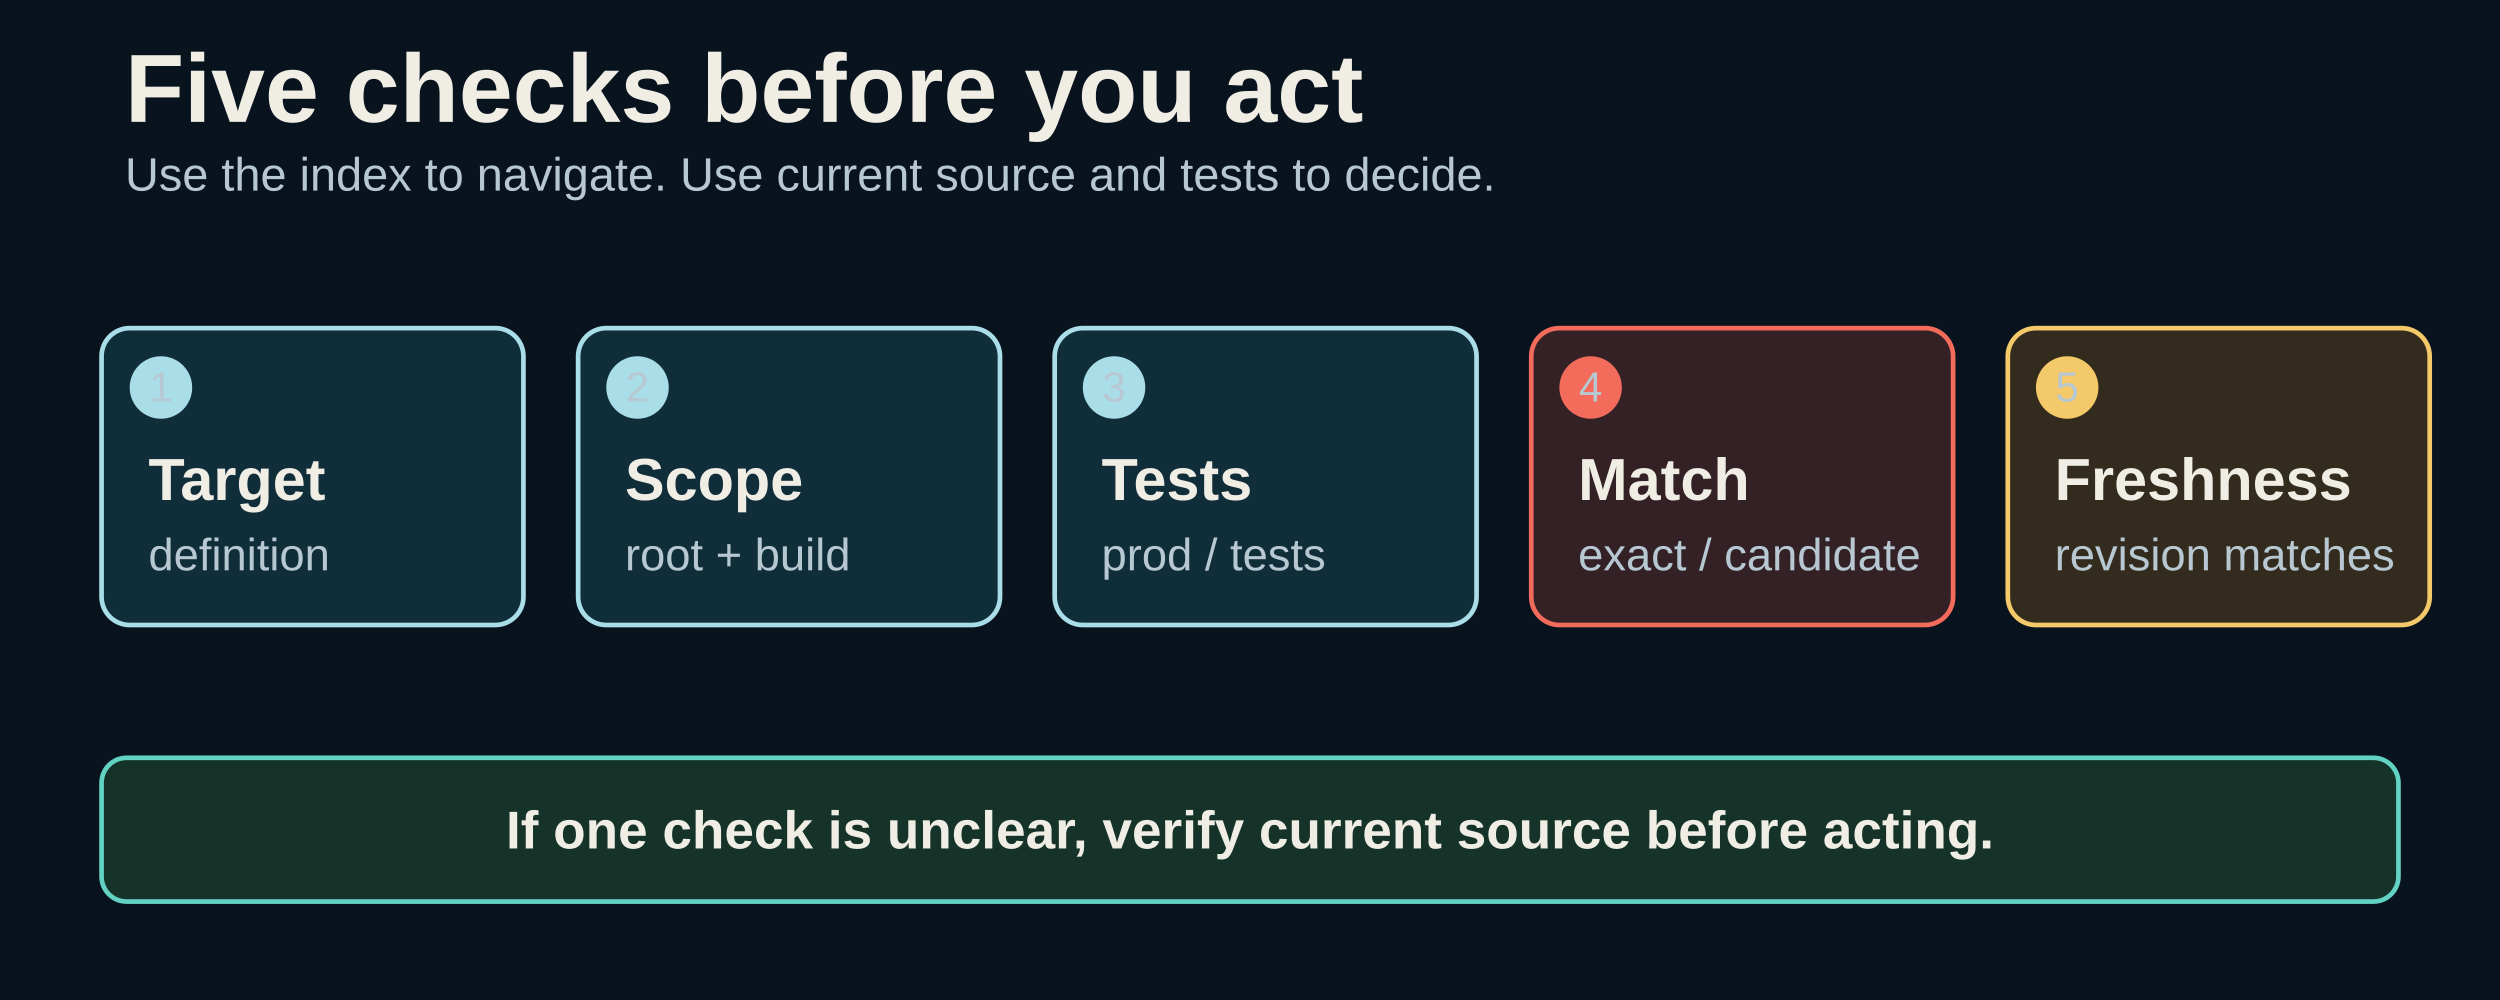
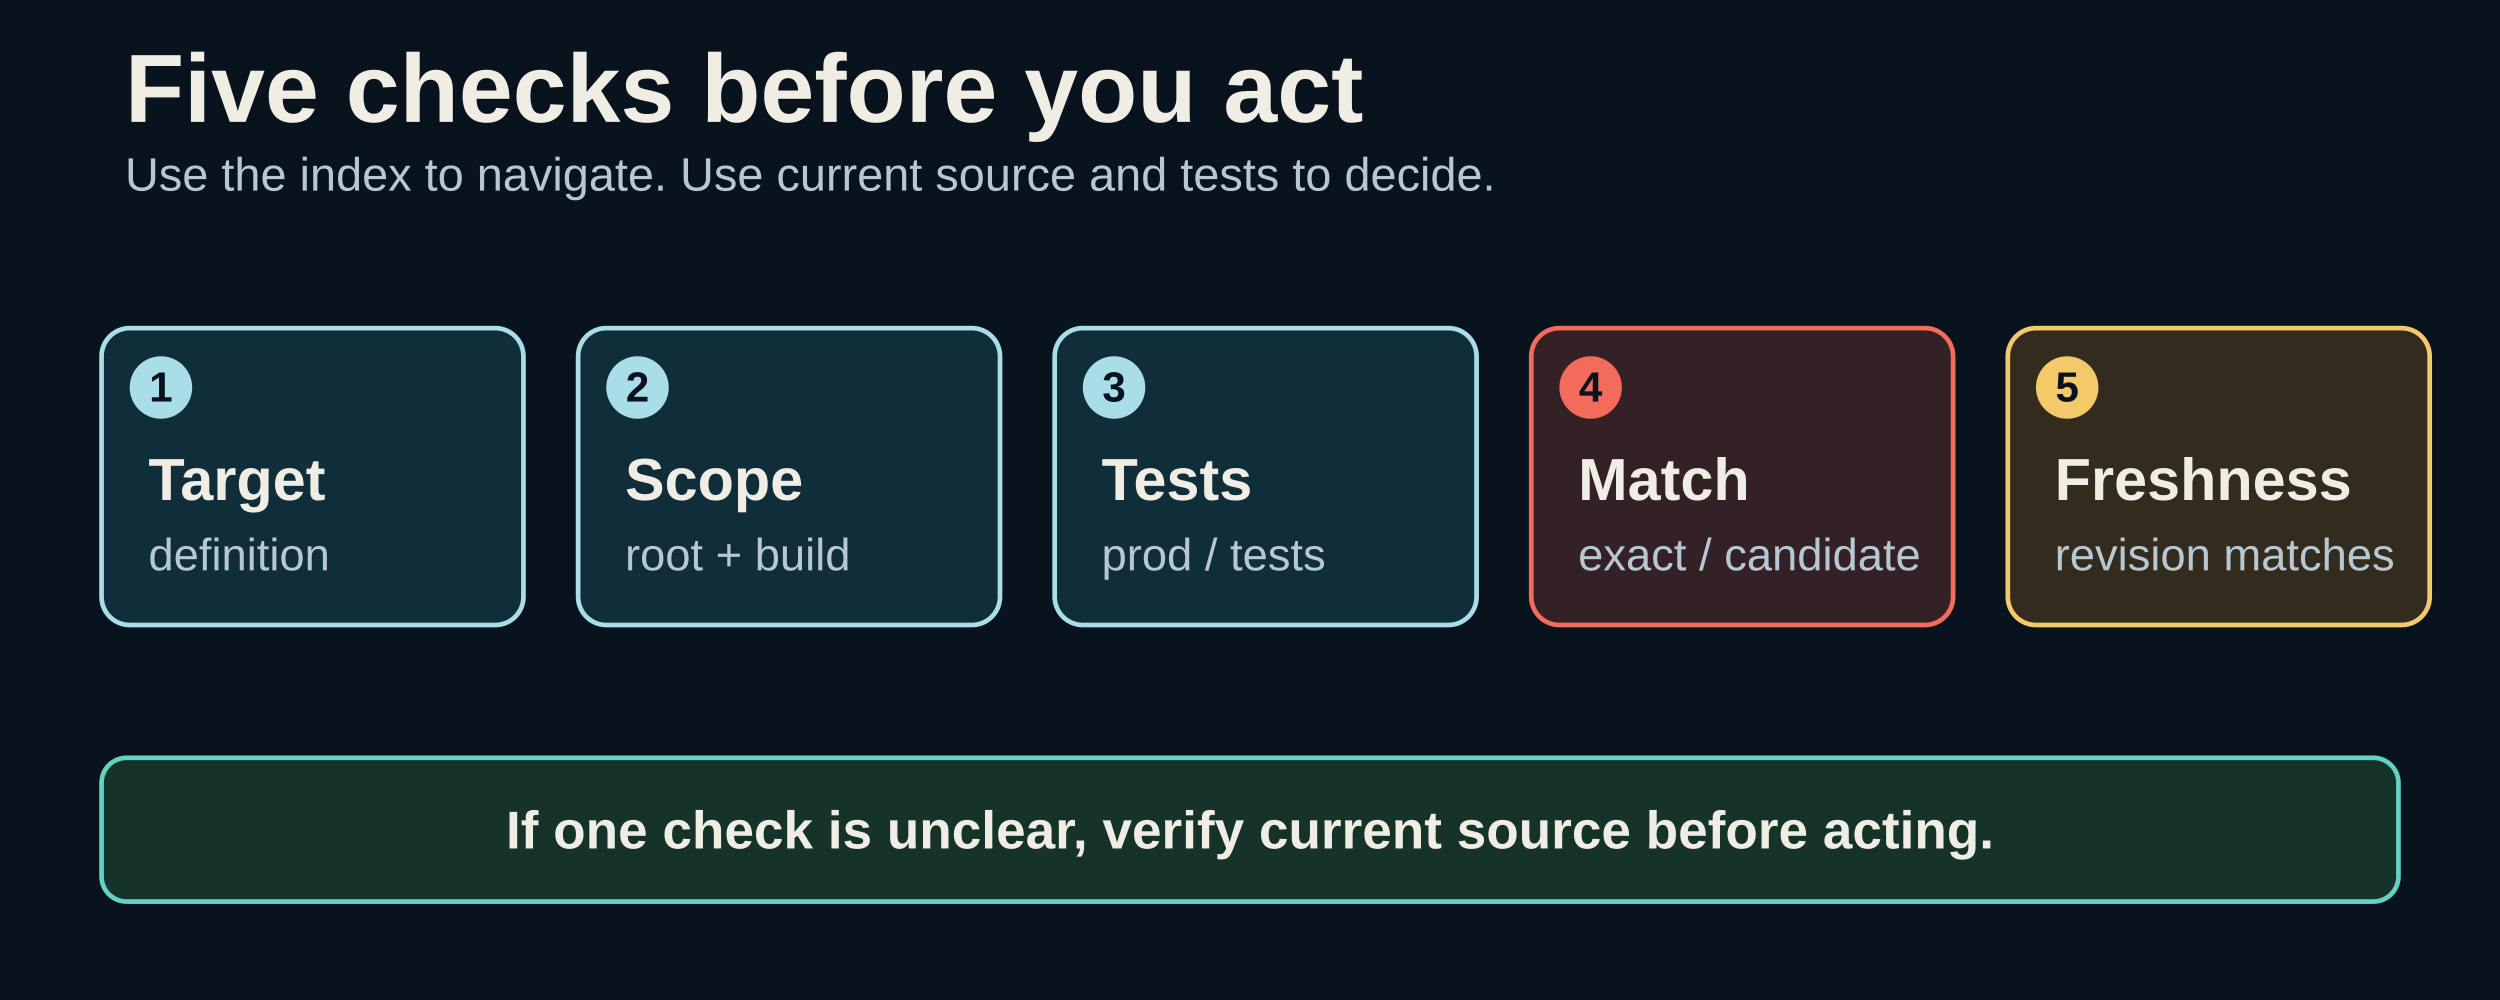
<svg xmlns="http://www.w3.org/2000/svg" width="1600" height="640" viewBox="0 0 1600 640" role="img" aria-labelledby="title desc">
  <defs>
    <marker id="arrow" markerWidth="10" markerHeight="10" refX="9" refY="5" orient="auto">
      <path d="M0,0 L10,5 L0,10 Z" fill="#A9DDE7" />
    </marker>
    <style>
      .title { font-family: Arial, Helvetica, sans-serif; font-size: 62px; font-weight: 700; fill: #F0EDE4; }
      .subtitle { font-family: Arial, Helvetica, sans-serif; font-size: 30px; font-weight: 400; fill: #B7C8D2; }
      .card-title { font-family: Arial, Helvetica, sans-serif; font-size: 38px; font-weight: 700; fill: #F0EDE4; }
      .card-body { font-family: Arial, Helvetica, sans-serif; font-size: 29px; font-weight: 400; fill: #B7C8D2; }
      .metric { font-family: Arial, Helvetica, sans-serif; font-size: 68px; font-weight: 700; fill: #F0EDE4; }
      .metric-small { font-family: Arial, Helvetica, sans-serif; font-size: 42px; font-weight: 700; fill: #F0EDE4; }
      .note { font-family: Arial, Helvetica, sans-serif; font-size: 34px; font-weight: 700; fill: #F0EDE4; }
-       .small-note { font-family: Arial, Helvetica, sans-serif; font-size: 27px; font-weight: 400; fill: #B7C8D2; }
+       .small-note { font-family: Arial, Helvetica, sans-serif; font-size: 27px; font-weight: 700; fill: #08131E; }
      .box { stroke-width: 3; }
      .arrow { fill: none; stroke: #A9DDE7; stroke-width: 4; marker-end: url(#arrow); }
      .rule { stroke: #577581; stroke-width: 2; }
    </style>
  </defs>
  <rect width="1600" height="640" fill="#08131E" />
  <text x="80" y="78" class="title" text-anchor="start">
    <tspan x="80">Five checks before you act</tspan>
  </text>
  <text x="80" y="122" class="subtitle" text-anchor="start">
    <tspan x="80">Use the index to navigate. Use current source and tests to decide.</tspan>
  </text>
  <rect x="65" y="210" width="270" height="190" rx="18" fill="#102D3A" stroke="#A9DDE7" class="box" />
  <circle cx="103" cy="248" r="20" fill="#A9DDE7" />
  <text x="103" y="257" class="small-note" text-anchor="middle">
    <tspan x="103">1</tspan>
  </text>
  <text x="95" y="320" class="card-title" text-anchor="start">
    <tspan x="95">Target</tspan>
  </text>
  <text x="95" y="365" class="card-body" text-anchor="start">
    <tspan x="95">definition</tspan>
  </text>
  <rect x="370" y="210" width="270" height="190" rx="18" fill="#102D3A" stroke="#A9DDE7" class="box" />
  <circle cx="408" cy="248" r="20" fill="#A9DDE7" />
  <text x="408" y="257" class="small-note" text-anchor="middle">
    <tspan x="408">2</tspan>
  </text>
  <text x="400" y="320" class="card-title" text-anchor="start">
    <tspan x="400">Scope</tspan>
  </text>
  <text x="400" y="365" class="card-body" text-anchor="start">
    <tspan x="400">root + build</tspan>
  </text>
  <rect x="675" y="210" width="270" height="190" rx="18" fill="#102D3A" stroke="#A9DDE7" class="box" />
  <circle cx="713" cy="248" r="20" fill="#A9DDE7" />
  <text x="713" y="257" class="small-note" text-anchor="middle">
    <tspan x="713">3</tspan>
  </text>
  <text x="705" y="320" class="card-title" text-anchor="start">
    <tspan x="705">Tests</tspan>
  </text>
  <text x="705" y="365" class="card-body" text-anchor="start">
    <tspan x="705">prod / tests</tspan>
  </text>
  <rect x="980" y="210" width="270" height="190" rx="18" fill="#332126" stroke="#F26B5B" class="box" />
  <circle cx="1018" cy="248" r="20" fill="#F26B5B" />
  <text x="1018" y="257" class="small-note" text-anchor="middle">
    <tspan x="1018">4</tspan>
  </text>
  <text x="1010" y="320" class="card-title" text-anchor="start">
    <tspan x="1010">Match</tspan>
  </text>
  <text x="1010" y="365" class="card-body" text-anchor="start">
    <tspan x="1010">exact / candidate</tspan>
  </text>
  <rect x="1285" y="210" width="270" height="190" rx="18" fill="#332B1D" stroke="#F3C969" class="box" />
  <circle cx="1323" cy="248" r="20" fill="#F3C969" />
  <text x="1323" y="257" class="small-note" text-anchor="middle">
    <tspan x="1323">5</tspan>
  </text>
  <text x="1315" y="320" class="card-title" text-anchor="start">
    <tspan x="1315">Freshness</tspan>
  </text>
  <text x="1315" y="365" class="card-body" text-anchor="start">
    <tspan x="1315">revision matches</tspan>
  </text>
  <rect x="65" y="485" width="1470" height="92" rx="16" fill="#153329" stroke="#62D2C3" class="box" />
  <text x="800" y="543" class="note" text-anchor="middle">
    <tspan x="800">If one check is unclear, verify current source before acting.</tspan>
  </text>
</svg>
